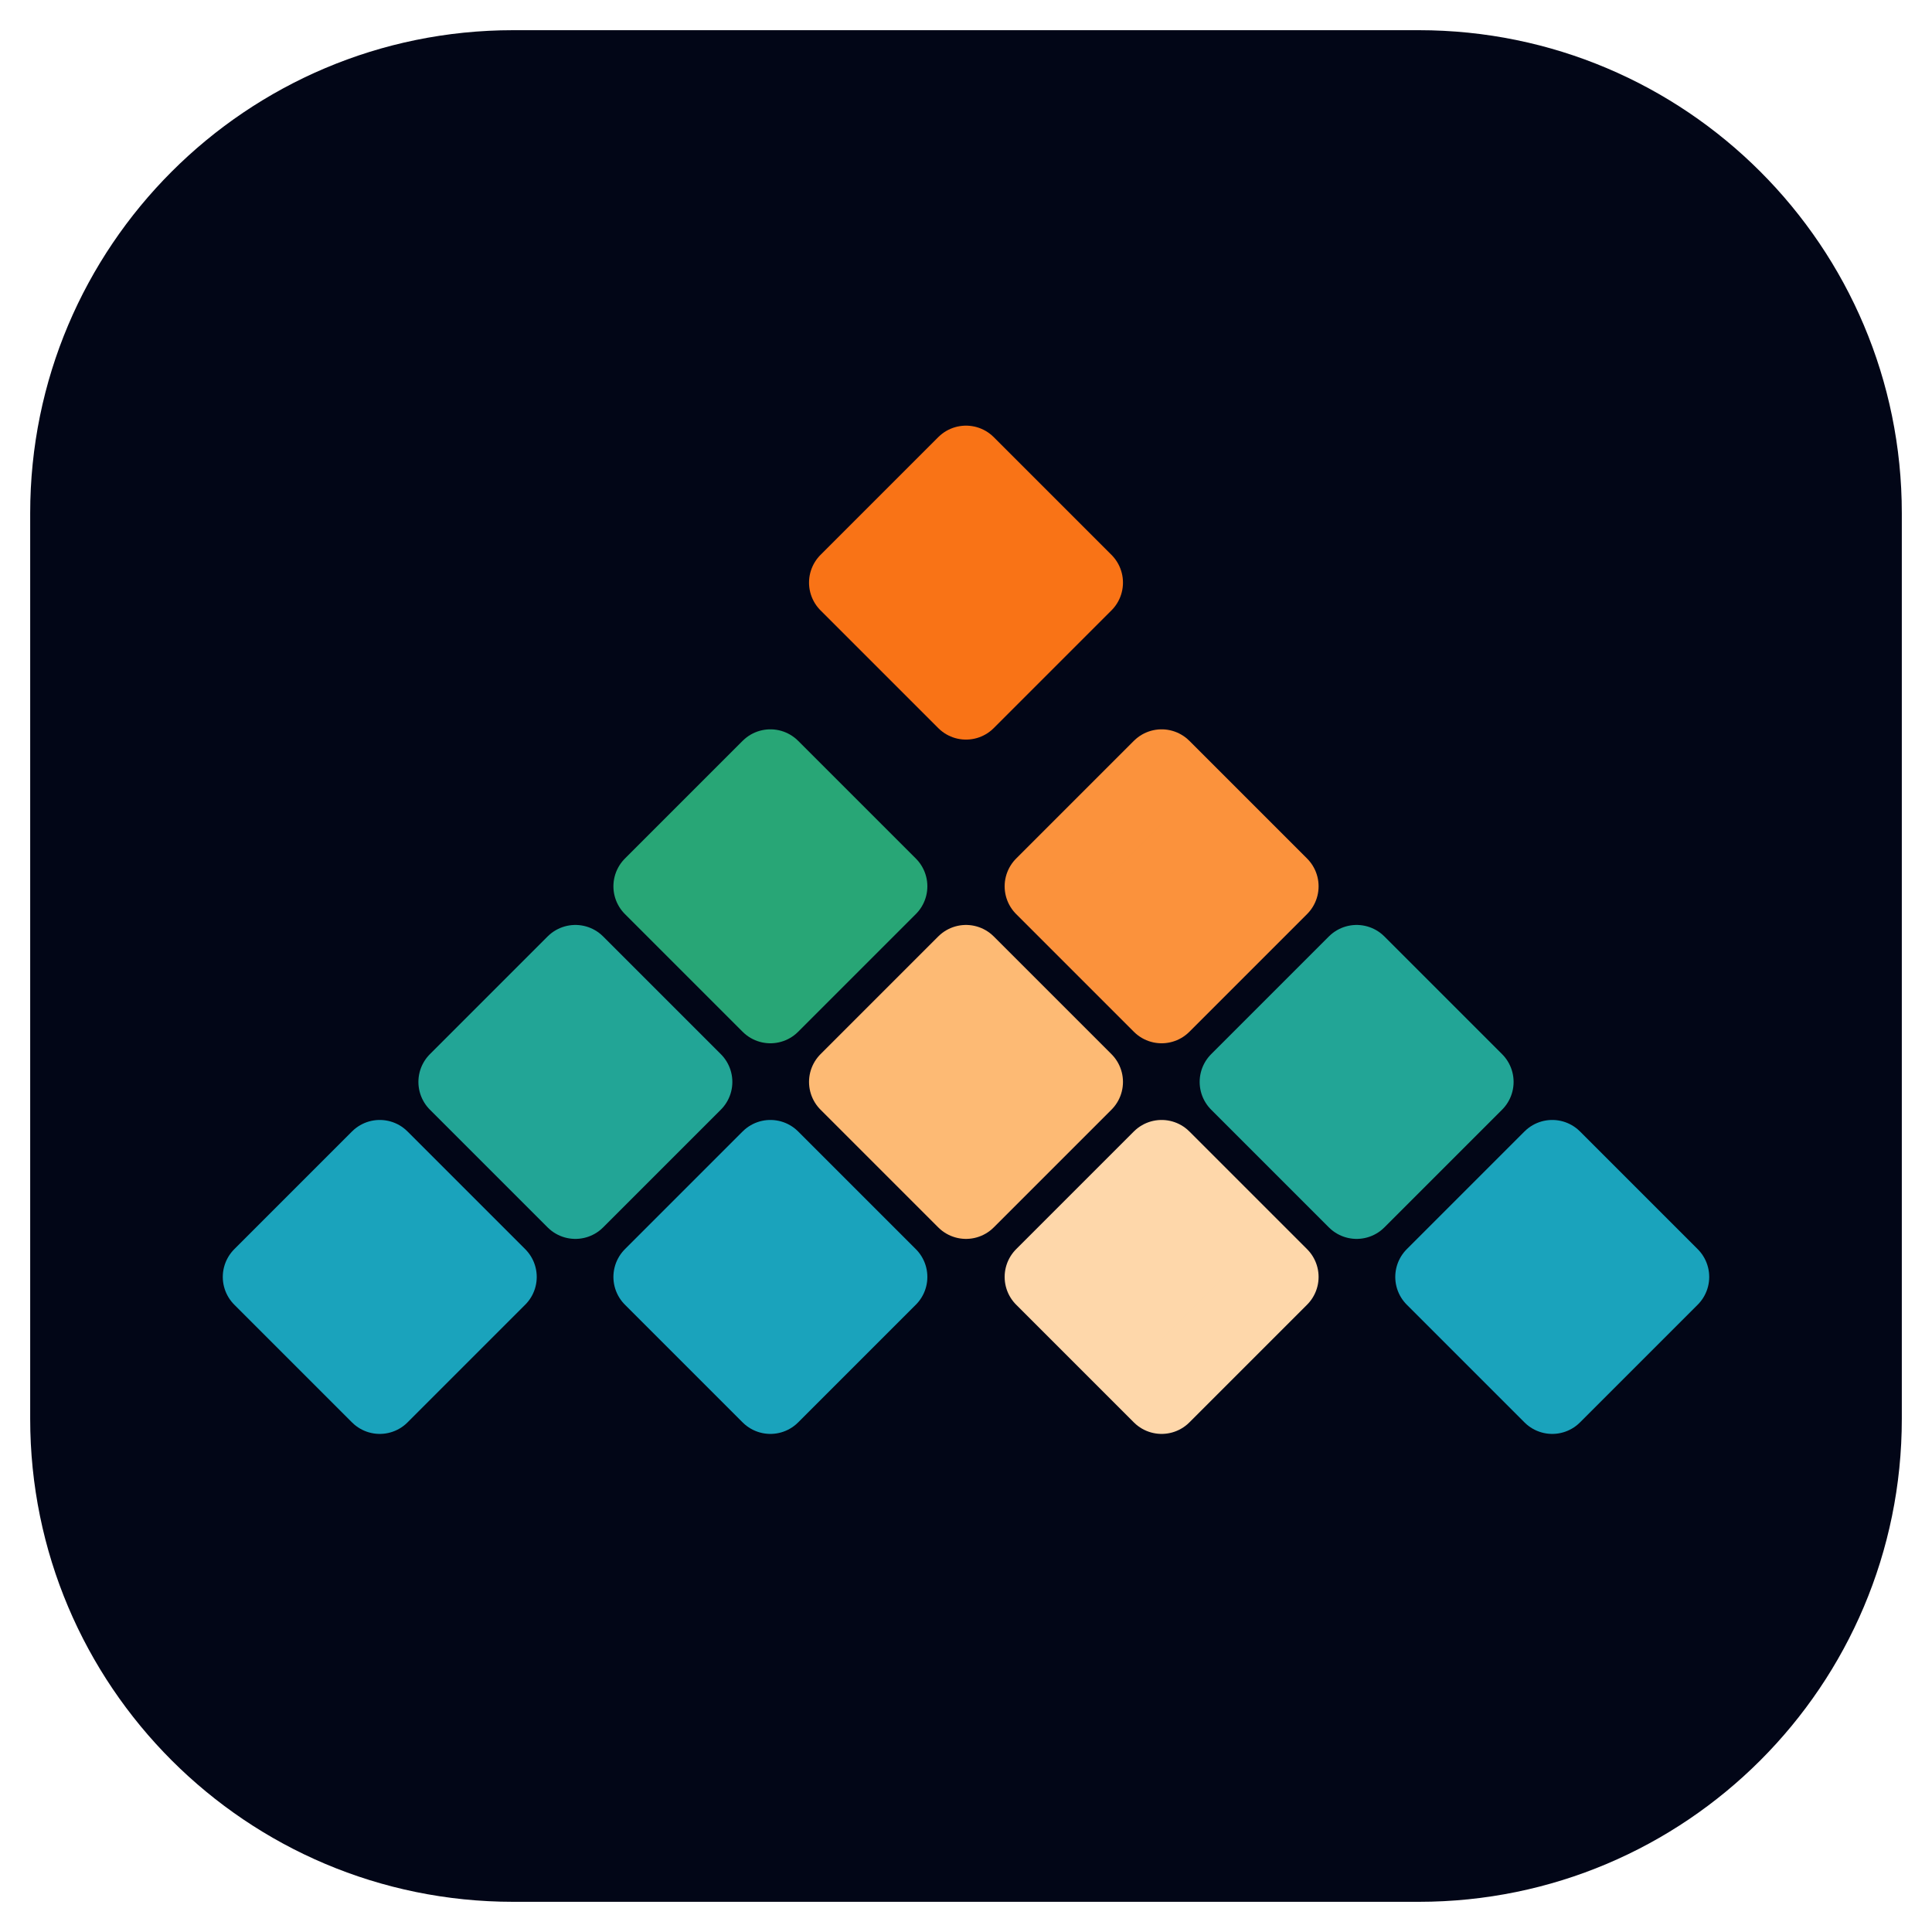
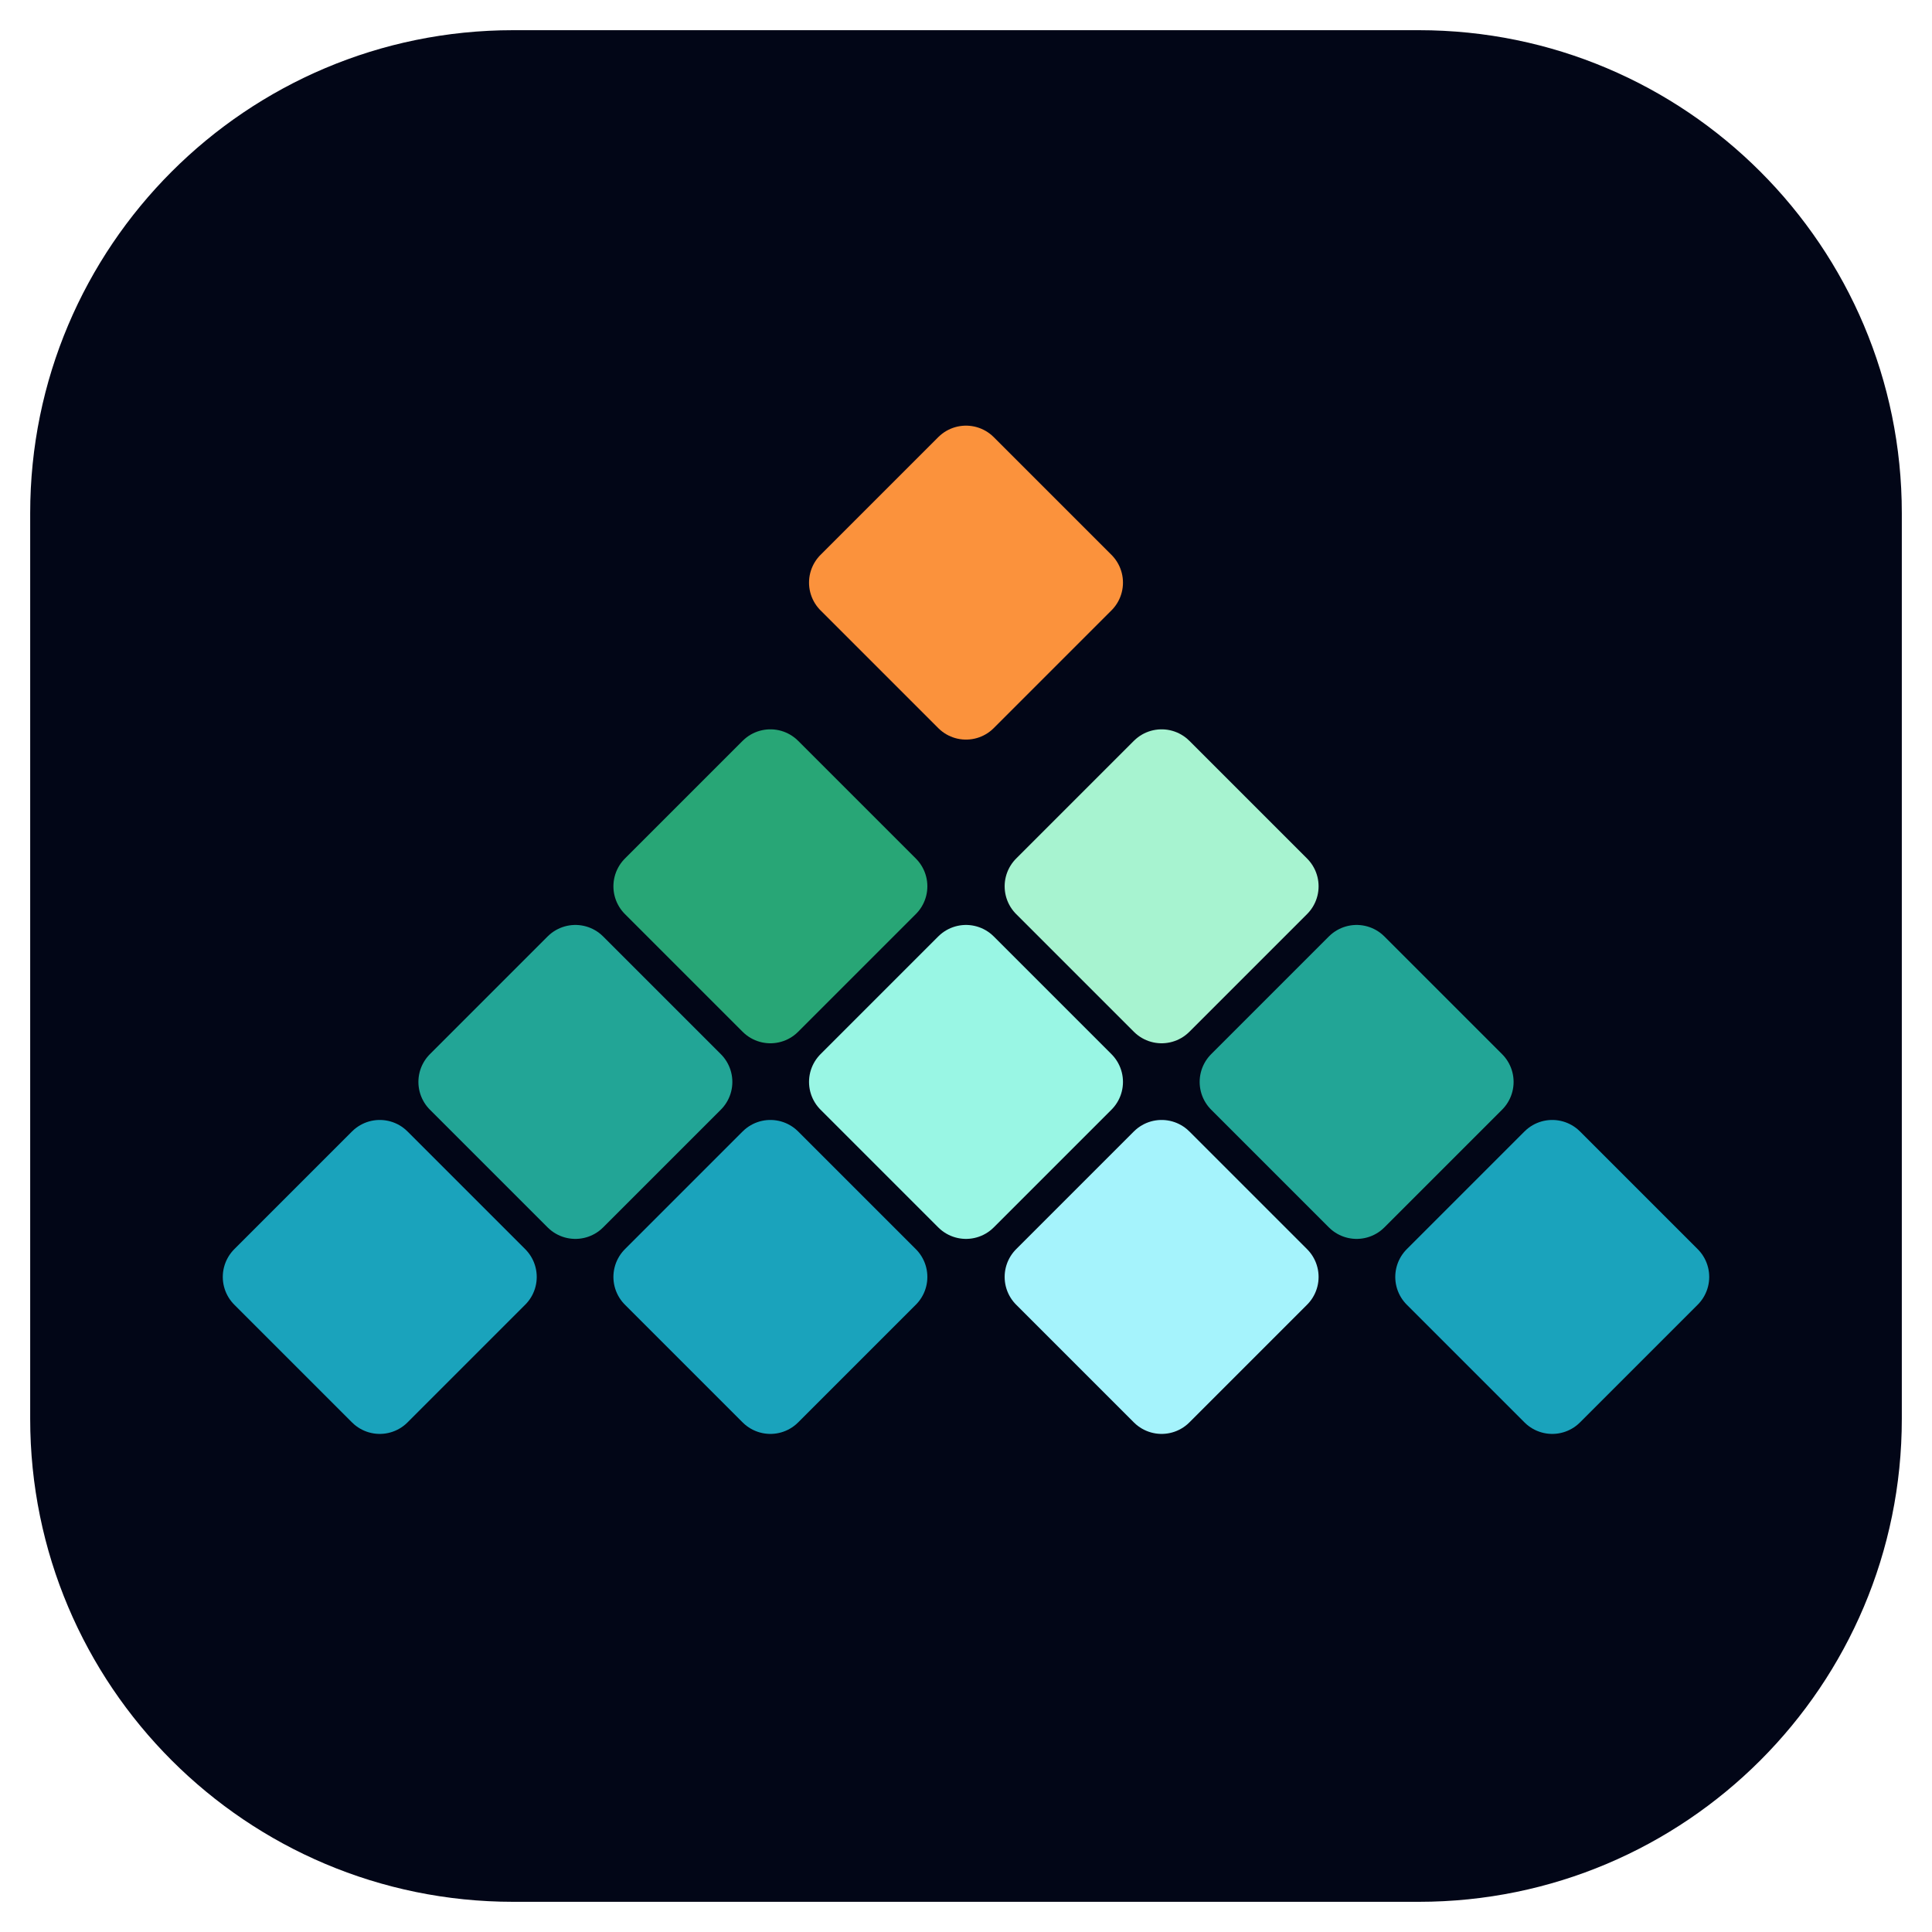
<svg xmlns="http://www.w3.org/2000/svg" viewBox="0 0 32 32">
  <rect x=".5" y=".5" width="31" height="31" rx="8" fill="#020617" />
  <g stroke-width="1.3" stroke-linejoin="round">
    <path d="M6.29 19.20L8.24 21.15L6.29 23.10L4.34 21.15Z" fill="#1aa3bc" stroke="#1aa3bc" />
    <path d="M12.76 19.20L14.71 21.15L12.76 23.10L10.81 21.15Z" fill="#1aa3bc" stroke="#1aa3bc" />
-     <path d="M19.24 19.20L21.19 21.15L19.24 23.10L17.29 21.15Z" fill="#fed7aa" stroke="#fed7aa" />
+     <path d="M19.24 19.20L21.19 21.15L19.24 23.10L17.29 21.15Z" fill="#a5f3fc" stroke="#a5f3fc" />
    <path d="M25.71 19.20L27.66 21.15L25.71 23.10L23.76 21.15Z" fill="#1aa3bc" stroke="#1aa3bc" />
    <path d="M9.53 15.97L11.48 17.92L9.53 19.87L7.58 17.92Z" fill="#22a596" stroke="#22a596" />
-     <path d="M16.0 15.97L17.95 17.92L16.0 19.87L14.05 17.92Z" fill="#fdba74" stroke="#fdba74" />
+     <path d="M16.0 15.97L17.95 17.92L16.0 19.87L14.05 17.92Z" fill="#99f6e4" stroke="#99f6e4" />
    <path d="M22.47 15.97L24.42 17.92L22.47 19.87L20.52 17.92Z" fill="#22a596" stroke="#22a596" />
    <path d="M12.76 12.73L14.71 14.68L12.76 16.63L10.81 14.68Z" fill="#28a676" stroke="#28a676" />
-     <path d="M19.24 12.73L21.19 14.68L19.24 16.63L17.29 14.68Z" fill="#fb923c" stroke="#fb923c" />
-     <path d="M16.0 7.70L17.95 9.65L16.0 11.60L14.05 9.65Z" fill="#f97316" stroke="#f97316" />
+     <path d="M19.24 12.73L21.19 14.68L19.24 16.63L17.29 14.68Z" fill="#a7f3d0" stroke="#a7f3d0" />
+     <path d="M16.0 7.70L17.95 9.65L16.0 11.60L14.05 9.65Z" fill="#fb923c" stroke="#fb923c" />
  </g>
</svg>
